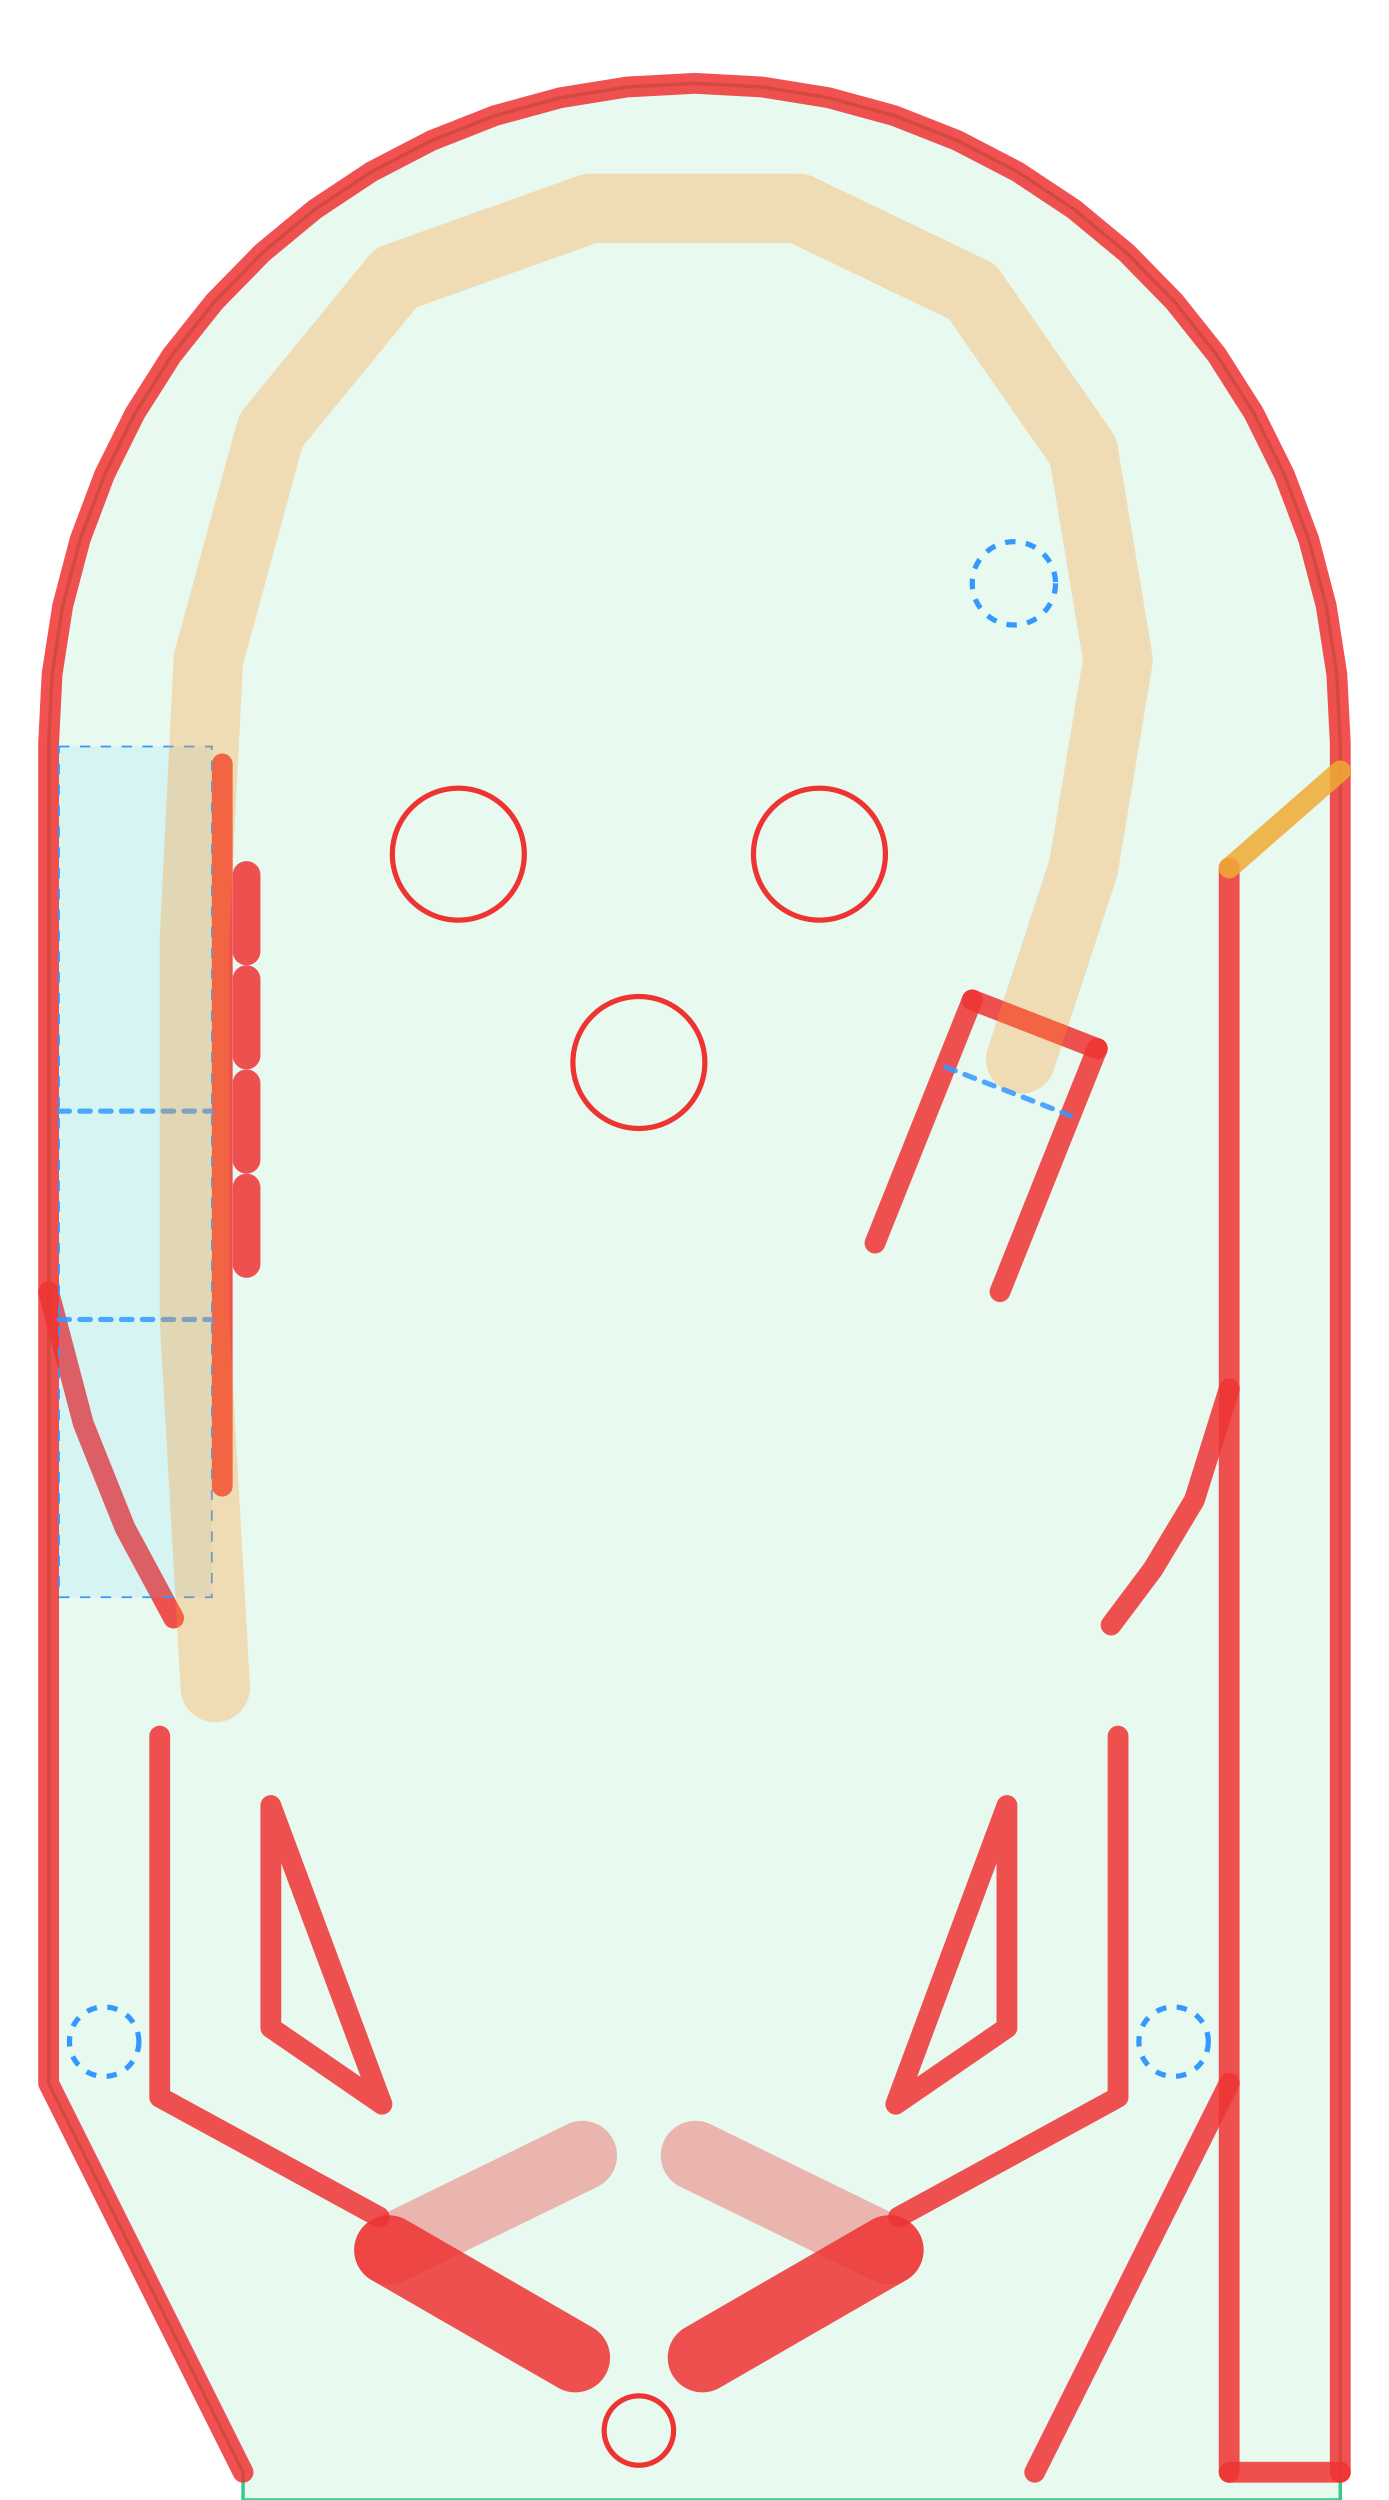
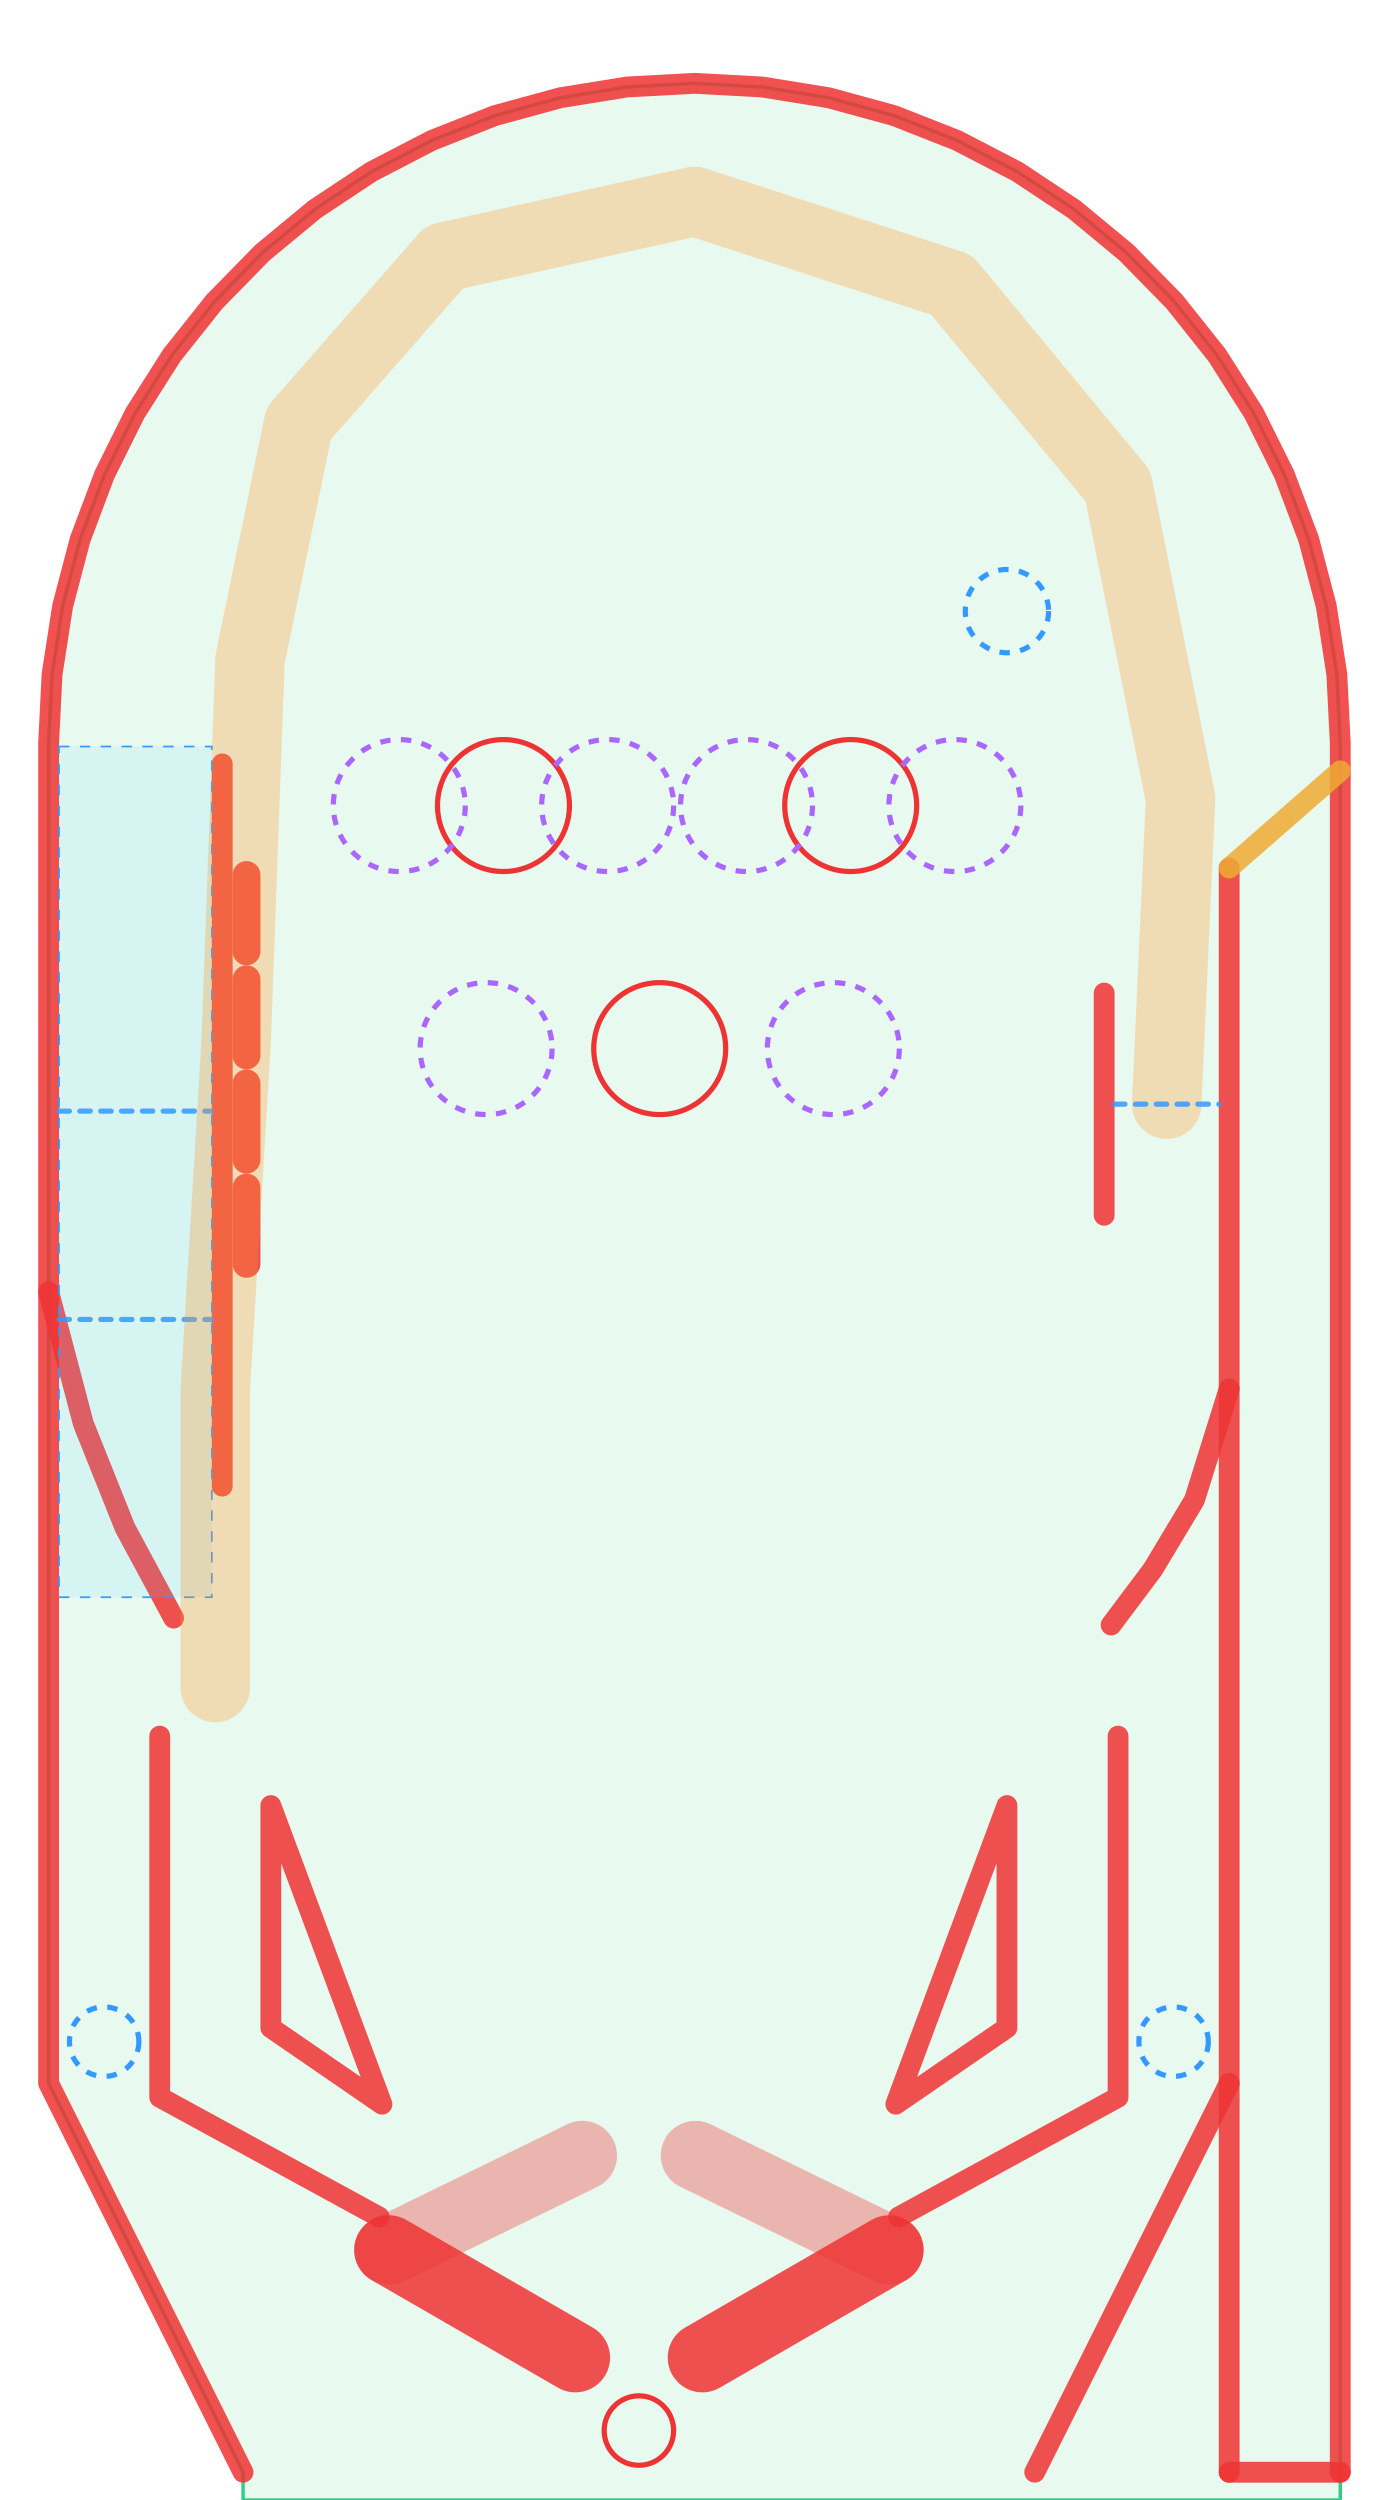
<svg xmlns="http://www.w3.org/2000/svg" width="800" height="1440" viewBox="0 0 800 1440">
  <polygon points="140.0,1440.0 140.0,1424.0 28.0,1200.0 28.0,428.0 30.0,388.3 36.1,349.0 46.2,310.6 60.2,273.4 77.8,238.0 99.0,204.6 123.6,173.7 151.1,145.6 181.3,120.6 214.0,98.9 248.7,80.9 285.0,66.6 322.7,56.3 361.1,50.1 400.0,48.0 438.9,50.1 477.3,56.3 515.0,66.6 551.3,80.9 586.0,98.9 618.7,120.6 648.9,145.6 676.4,173.7 701.0,204.6 722.2,238.0 739.8,273.4 753.8,310.6 763.9,349.0 770.0,388.3 772.0,428.0 772.0,1424.0 772.0,1440.0" fill="rgba(60,200,120,0.12)" stroke="#3c8" stroke-width="2" />
  <polyline points="140.0,1424.0 28.0,1200.0 28.0,428.0 30.0,388.3 36.1,349.0 46.2,310.6 60.2,273.4 77.8,238.0 99.0,204.6 123.6,173.7 151.1,145.6 181.3,120.6 214.0,98.9 248.7,80.9 285.0,66.6 322.7,56.3 361.1,50.1 400.0,48.0 438.9,50.1 477.3,56.3 515.0,66.6 551.3,80.9 586.0,98.9 618.7,120.6 648.9,145.6 676.4,173.7 701.0,204.6 722.2,238.0 739.8,273.4 753.8,310.6 763.9,349.0 770.0,388.3 772.0,428.0 772.0,1424.0" fill="none" stroke="#e33" stroke-width="12" stroke-linecap="round" stroke-linejoin="round" opacity="0.85" />
  <polyline points="708.0,1424.0 772.0,1424.0" fill="none" stroke="#e33" stroke-width="12" stroke-linecap="round" stroke-linejoin="round" opacity="0.85" />
  <polyline points="708.0,500.0 708.0,1424.0" fill="none" stroke="#e33" stroke-width="12" stroke-linecap="round" stroke-linejoin="round" opacity="0.85" />
  <polyline points="708.0,1200.0 596.0,1424.0" fill="none" stroke="#e33" stroke-width="12" stroke-linecap="round" stroke-linejoin="round" opacity="0.85" />
  <polyline points="772.0,444.0 708.0,500.0" fill="none" stroke="#ea3" stroke-width="12" stroke-linecap="round" stroke-linejoin="round" opacity="0.85" />
  <polyline points="28.0,744.0 48.0,820.0 72.0,880.0 100.0,932.0" fill="none" stroke="#e33" stroke-width="12" stroke-linecap="round" stroke-linejoin="round" opacity="0.85" />
  <polyline points="708.0,800.0 688.0,864.0 664.0,904.0 640.0,936.0" fill="none" stroke="#e33" stroke-width="12" stroke-linecap="round" stroke-linejoin="round" opacity="0.85" />
  <polyline points="92.0,1000.0 92.0,1208.0 218.4,1277.0" fill="none" stroke="#e33" stroke-width="12" stroke-linecap="round" stroke-linejoin="round" opacity="0.85" />
  <polyline points="644.0,1000.0 644.0,1208.0 517.6,1277.0" fill="none" stroke="#e33" stroke-width="12" stroke-linecap="round" stroke-linejoin="round" opacity="0.85" />
  <polyline points="156.0,1040.0 156.0,1168.0 220.0,1212.0 156.0,1040.0" fill="none" stroke="#e33" stroke-width="12" stroke-linecap="round" stroke-linejoin="round" opacity="0.85" />
  <polyline points="580.0,1040.0 580.0,1168.0 516.0,1212.0 580.0,1040.0" fill="none" stroke="#e33" stroke-width="12" stroke-linecap="round" stroke-linejoin="round" opacity="0.85" />
  <circle cx="60" cy="1176" r="20" fill="none" stroke="#39f" stroke-width="3" stroke-dasharray="6 6" />
  <circle cx="676" cy="1176" r="20" fill="none" stroke="#39f" stroke-width="3" stroke-dasharray="6 6" />
  <circle cx="368" cy="1400" r="20" fill="none" stroke="#e33" stroke-width="3" />
-   <circle cx="264" cy="492" r="38" fill="none" stroke="#e33" stroke-width="3" />
-   <circle cx="472" cy="492" r="38" fill="none" stroke="#e33" stroke-width="3" />
-   <circle cx="368" cy="612" r="38" fill="none" stroke="#e33" stroke-width="3" />
+   <circle cx="290" cy="464" r="38" fill="none" stroke="#e33" stroke-width="3" />
+   <circle cx="230" cy="464" r="38" fill="none" stroke="#a6f" stroke-width="3" stroke-dasharray="6 6" />
+   <circle cx="350" cy="464" r="38" fill="none" stroke="#a6f" stroke-width="3" stroke-dasharray="6 6" />
+   <circle cx="490" cy="464" r="38" fill="none" stroke="#e33" stroke-width="3" />
+   <circle cx="430" cy="464" r="38" fill="none" stroke="#a6f" stroke-width="3" stroke-dasharray="6 6" />
+   <circle cx="550" cy="464" r="38" fill="none" stroke="#a6f" stroke-width="3" stroke-dasharray="6 6" />
+   <circle cx="380" cy="604" r="38" fill="none" stroke="#e33" stroke-width="3" />
+   <circle cx="480" cy="604" r="38" fill="none" stroke="#a6f" stroke-width="3" stroke-dasharray="6 6" />
+   <circle cx="280" cy="604" r="38" fill="none" stroke="#a6f" stroke-width="3" stroke-dasharray="6 6" />
  <polyline points="128.0,856.0 128.0,440.0" fill="none" stroke="#e33" stroke-width="12" stroke-linecap="round" stroke-linejoin="round" opacity="0.85" />
  <rect x="34" y="430" width="88" height="490" fill="rgba(80,200,255,0.12)" stroke="#39f" stroke-dasharray="6 6" />
  <polyline points="34.0,640.0 122.0,640.0" fill="none" stroke="#39f" stroke-width="3" stroke-linecap="round" stroke-linejoin="round" stroke-dasharray="6 6" opacity="0.85" />
  <polyline points="142.0,504.0 142.0,548.0" fill="none" stroke="#e33" stroke-width="16" stroke-linecap="round" stroke-linejoin="round" opacity="0.85" />
  <polyline points="142.0,564.0 142.0,608.0" fill="none" stroke="#e33" stroke-width="16" stroke-linecap="round" stroke-linejoin="round" opacity="0.85" />
  <polyline points="142.0,624.0 142.0,668.0" fill="none" stroke="#e33" stroke-width="16" stroke-linecap="round" stroke-linejoin="round" opacity="0.85" />
  <polyline points="142.0,684.0 142.0,728.0" fill="none" stroke="#e33" stroke-width="16" stroke-linecap="round" stroke-linejoin="round" opacity="0.85" />
  <polyline points="34.0,760.0 122.0,760.0" fill="none" stroke="#39f" stroke-width="3" stroke-linecap="round" stroke-linejoin="round" stroke-dasharray="6 6" opacity="0.85" />
-   <polyline points="504.0,716.0 560.0,576.0" fill="none" stroke="#e33" stroke-width="12" stroke-linecap="round" stroke-linejoin="round" opacity="0.85" />
-   <polyline points="576.0,744.0 632.0,604.0" fill="none" stroke="#e33" stroke-width="12" stroke-linecap="round" stroke-linejoin="round" opacity="0.85" />
-   <polyline points="560.0,576.0 632.0,604.0" fill="none" stroke="#e33" stroke-width="12" stroke-linecap="round" stroke-linejoin="round" opacity="0.85" />
-   <polyline points="588.0,610.0 624.0,500.0 644.0,380.0 624.0,260.0 560.0,168.0 460.0,120.0 340.0,120.0 228.0,160.0 156.0,248.0 120.0,380.0 112.0,540.0 112.0,760.0 124.0,972.0" fill="none" stroke="rgba(255,150,40,0.35)" stroke-width="40" stroke-linecap="round" stroke-linejoin="round" opacity="0.85" />
-   <polyline points="544.6,614.6 616.6,642.6" fill="none" stroke="#39f" stroke-width="3" stroke-linecap="round" stroke-linejoin="round" stroke-dasharray="6 6" opacity="0.85" />
-   <circle cx="584" cy="336" r="24" fill="none" stroke="#39f" stroke-width="3" stroke-dasharray="6 6" />
+   <polyline points="636.0,572.0 636.0,700.0" fill="none" stroke="#e33" stroke-width="12" stroke-linecap="round" stroke-linejoin="round" opacity="0.85" />
+   <polyline points="672.0,636.0 680.0,460.0 644.0,280.0 548.0,164.0 400.0,116.0 256.0,148.0 172.0,244.0 144.0,380.0 136.0,600.0 124.0,800.0 124.0,972.0" fill="none" stroke="rgba(255,150,40,0.35)" stroke-width="40" stroke-linecap="round" stroke-linejoin="round" opacity="0.85" />
+   <polyline points="642.0,636.0 702.0,636.0" fill="none" stroke="#39f" stroke-width="3" stroke-linecap="round" stroke-linejoin="round" stroke-dasharray="6 6" opacity="0.85" />
+   <circle cx="580" cy="352" r="24" fill="none" stroke="#39f" stroke-width="3" stroke-dasharray="6 6" />
  <polyline points="224.0,1296.0 331.4,1358.0" fill="none" stroke="#e33" stroke-width="40" stroke-linecap="round" stroke-linejoin="round" opacity="0.85" />
  <polyline points="224.0,1296.0 335.4,1241.6" fill="none" stroke="rgba(238,51,51,0.4)" stroke-width="40" stroke-linecap="round" stroke-linejoin="round" opacity="0.85" />
  <polyline points="512.0,1296.0 404.6,1358.0" fill="none" stroke="#e33" stroke-width="40" stroke-linecap="round" stroke-linejoin="round" opacity="0.85" />
  <polyline points="512.0,1296.0 400.6,1241.6" fill="none" stroke="rgba(238,51,51,0.4)" stroke-width="40" stroke-linecap="round" stroke-linejoin="round" opacity="0.85" />
</svg>
